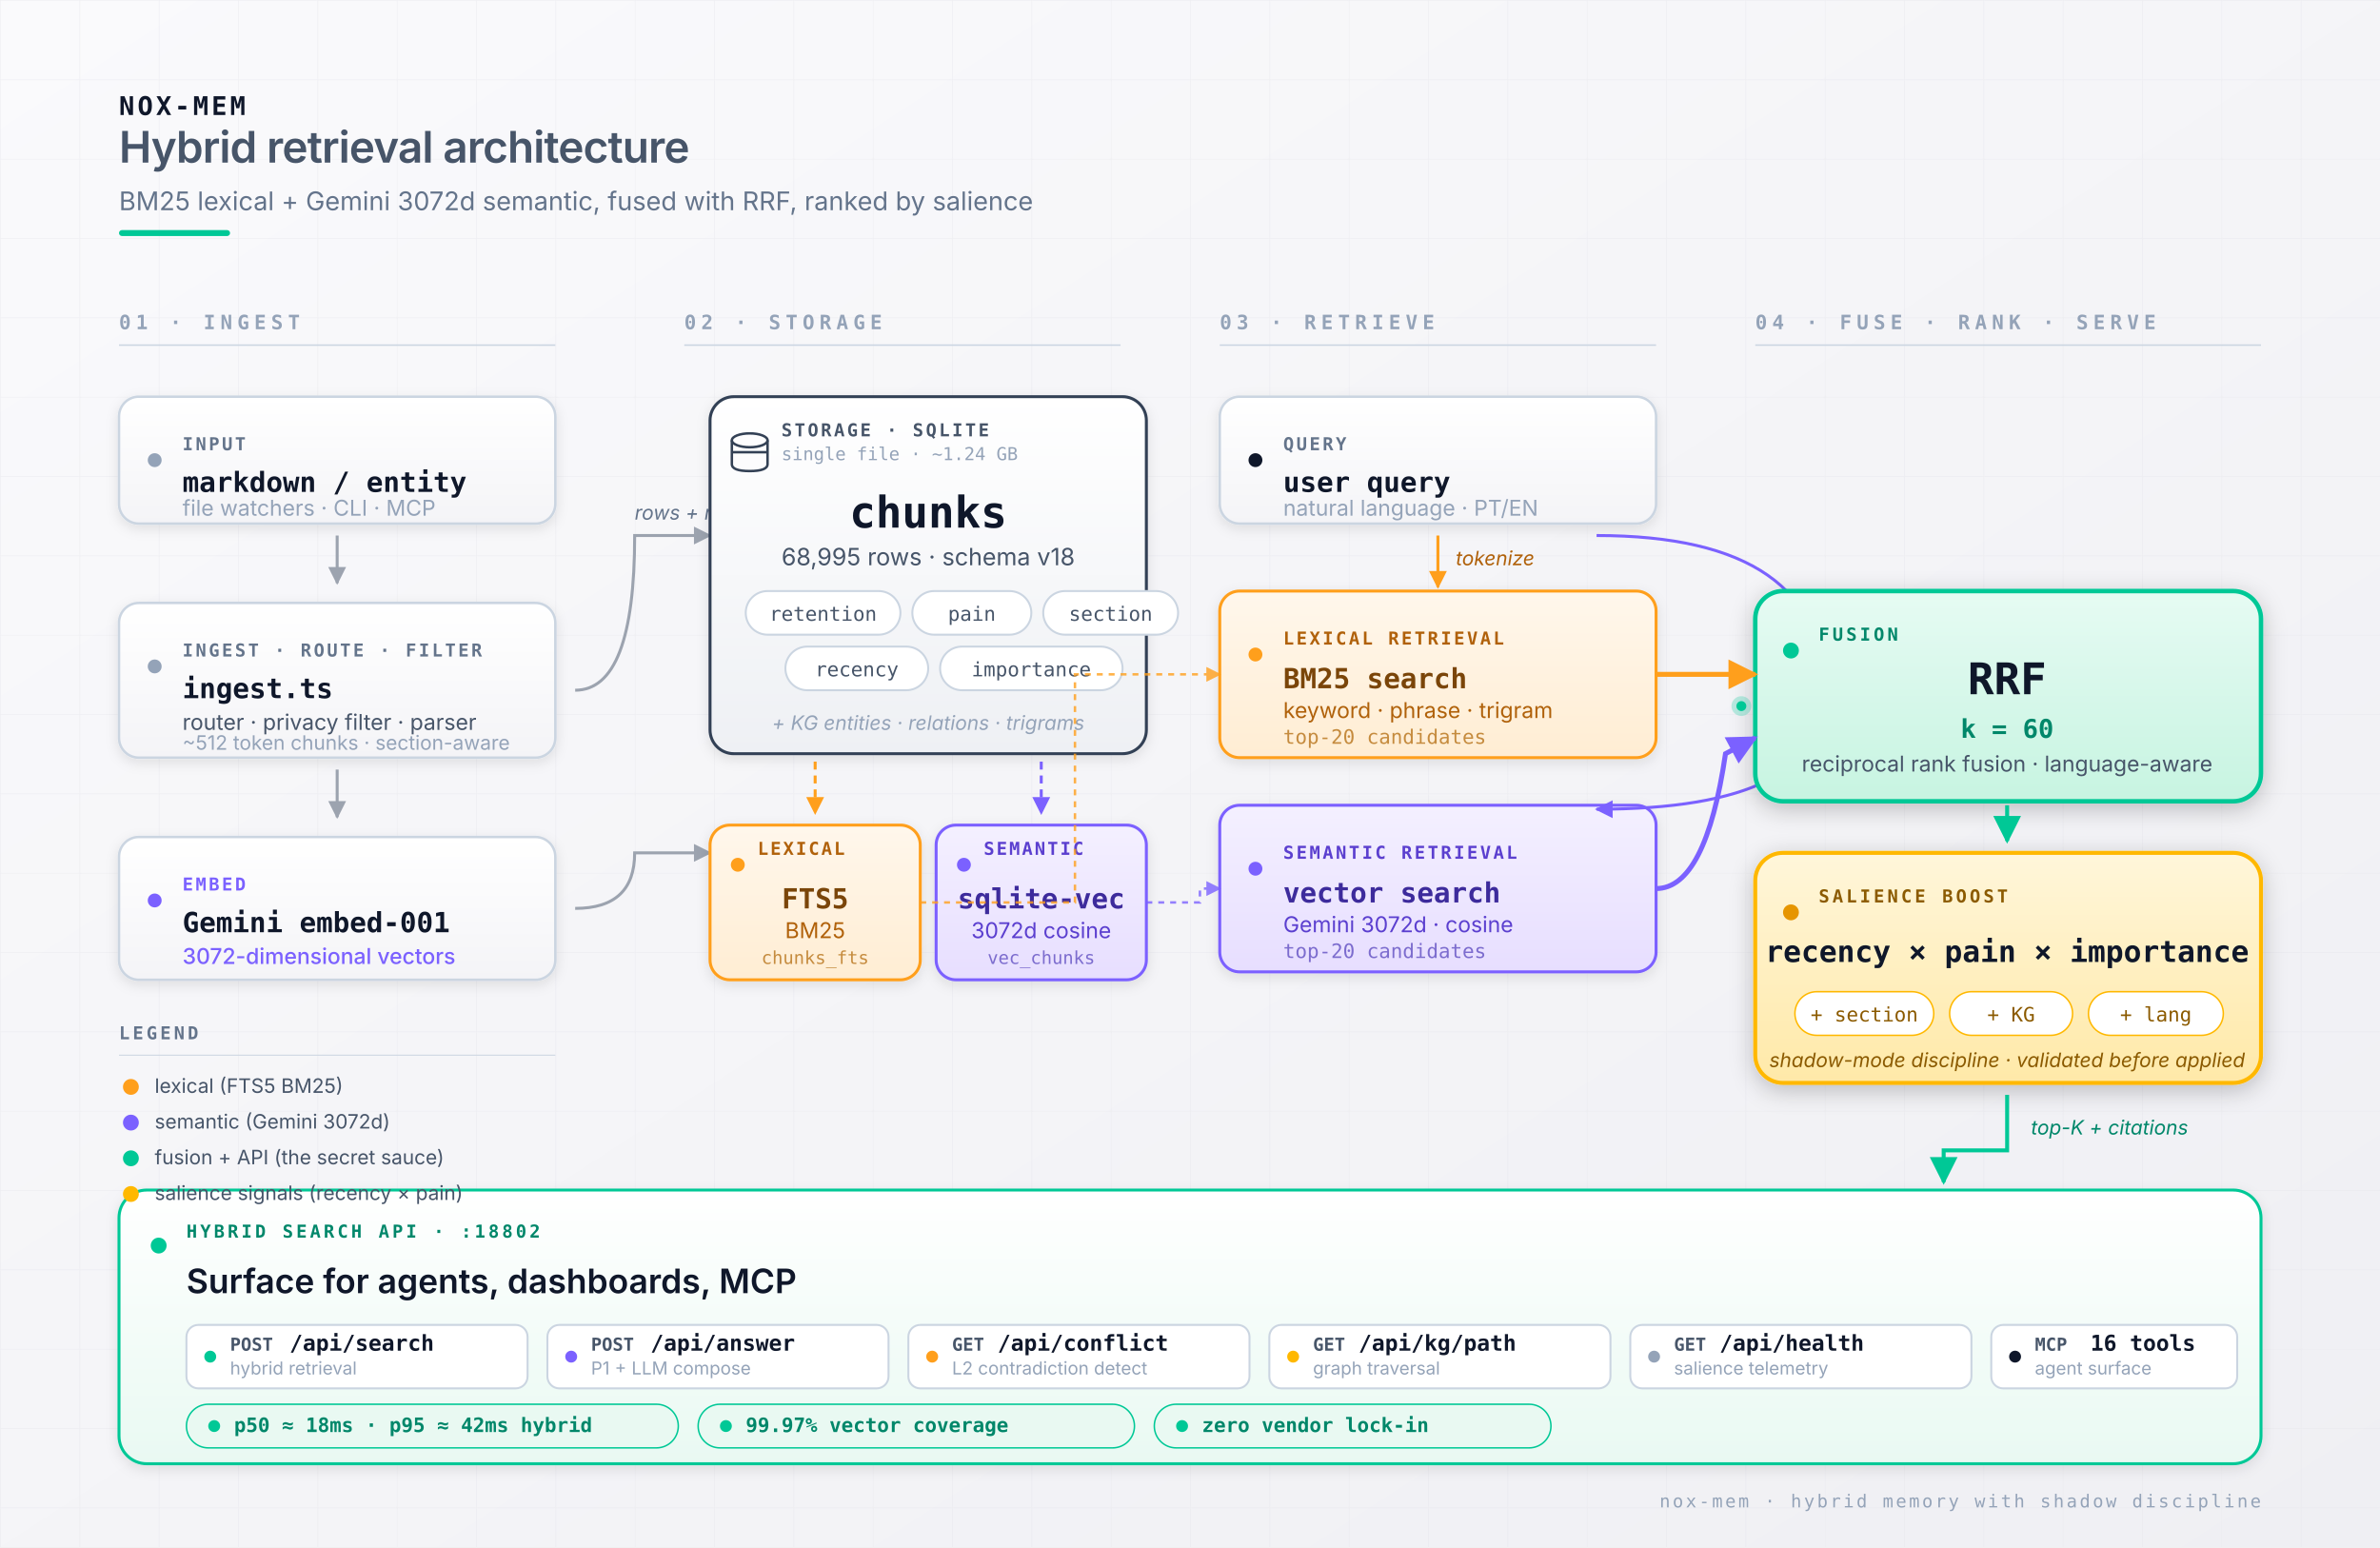
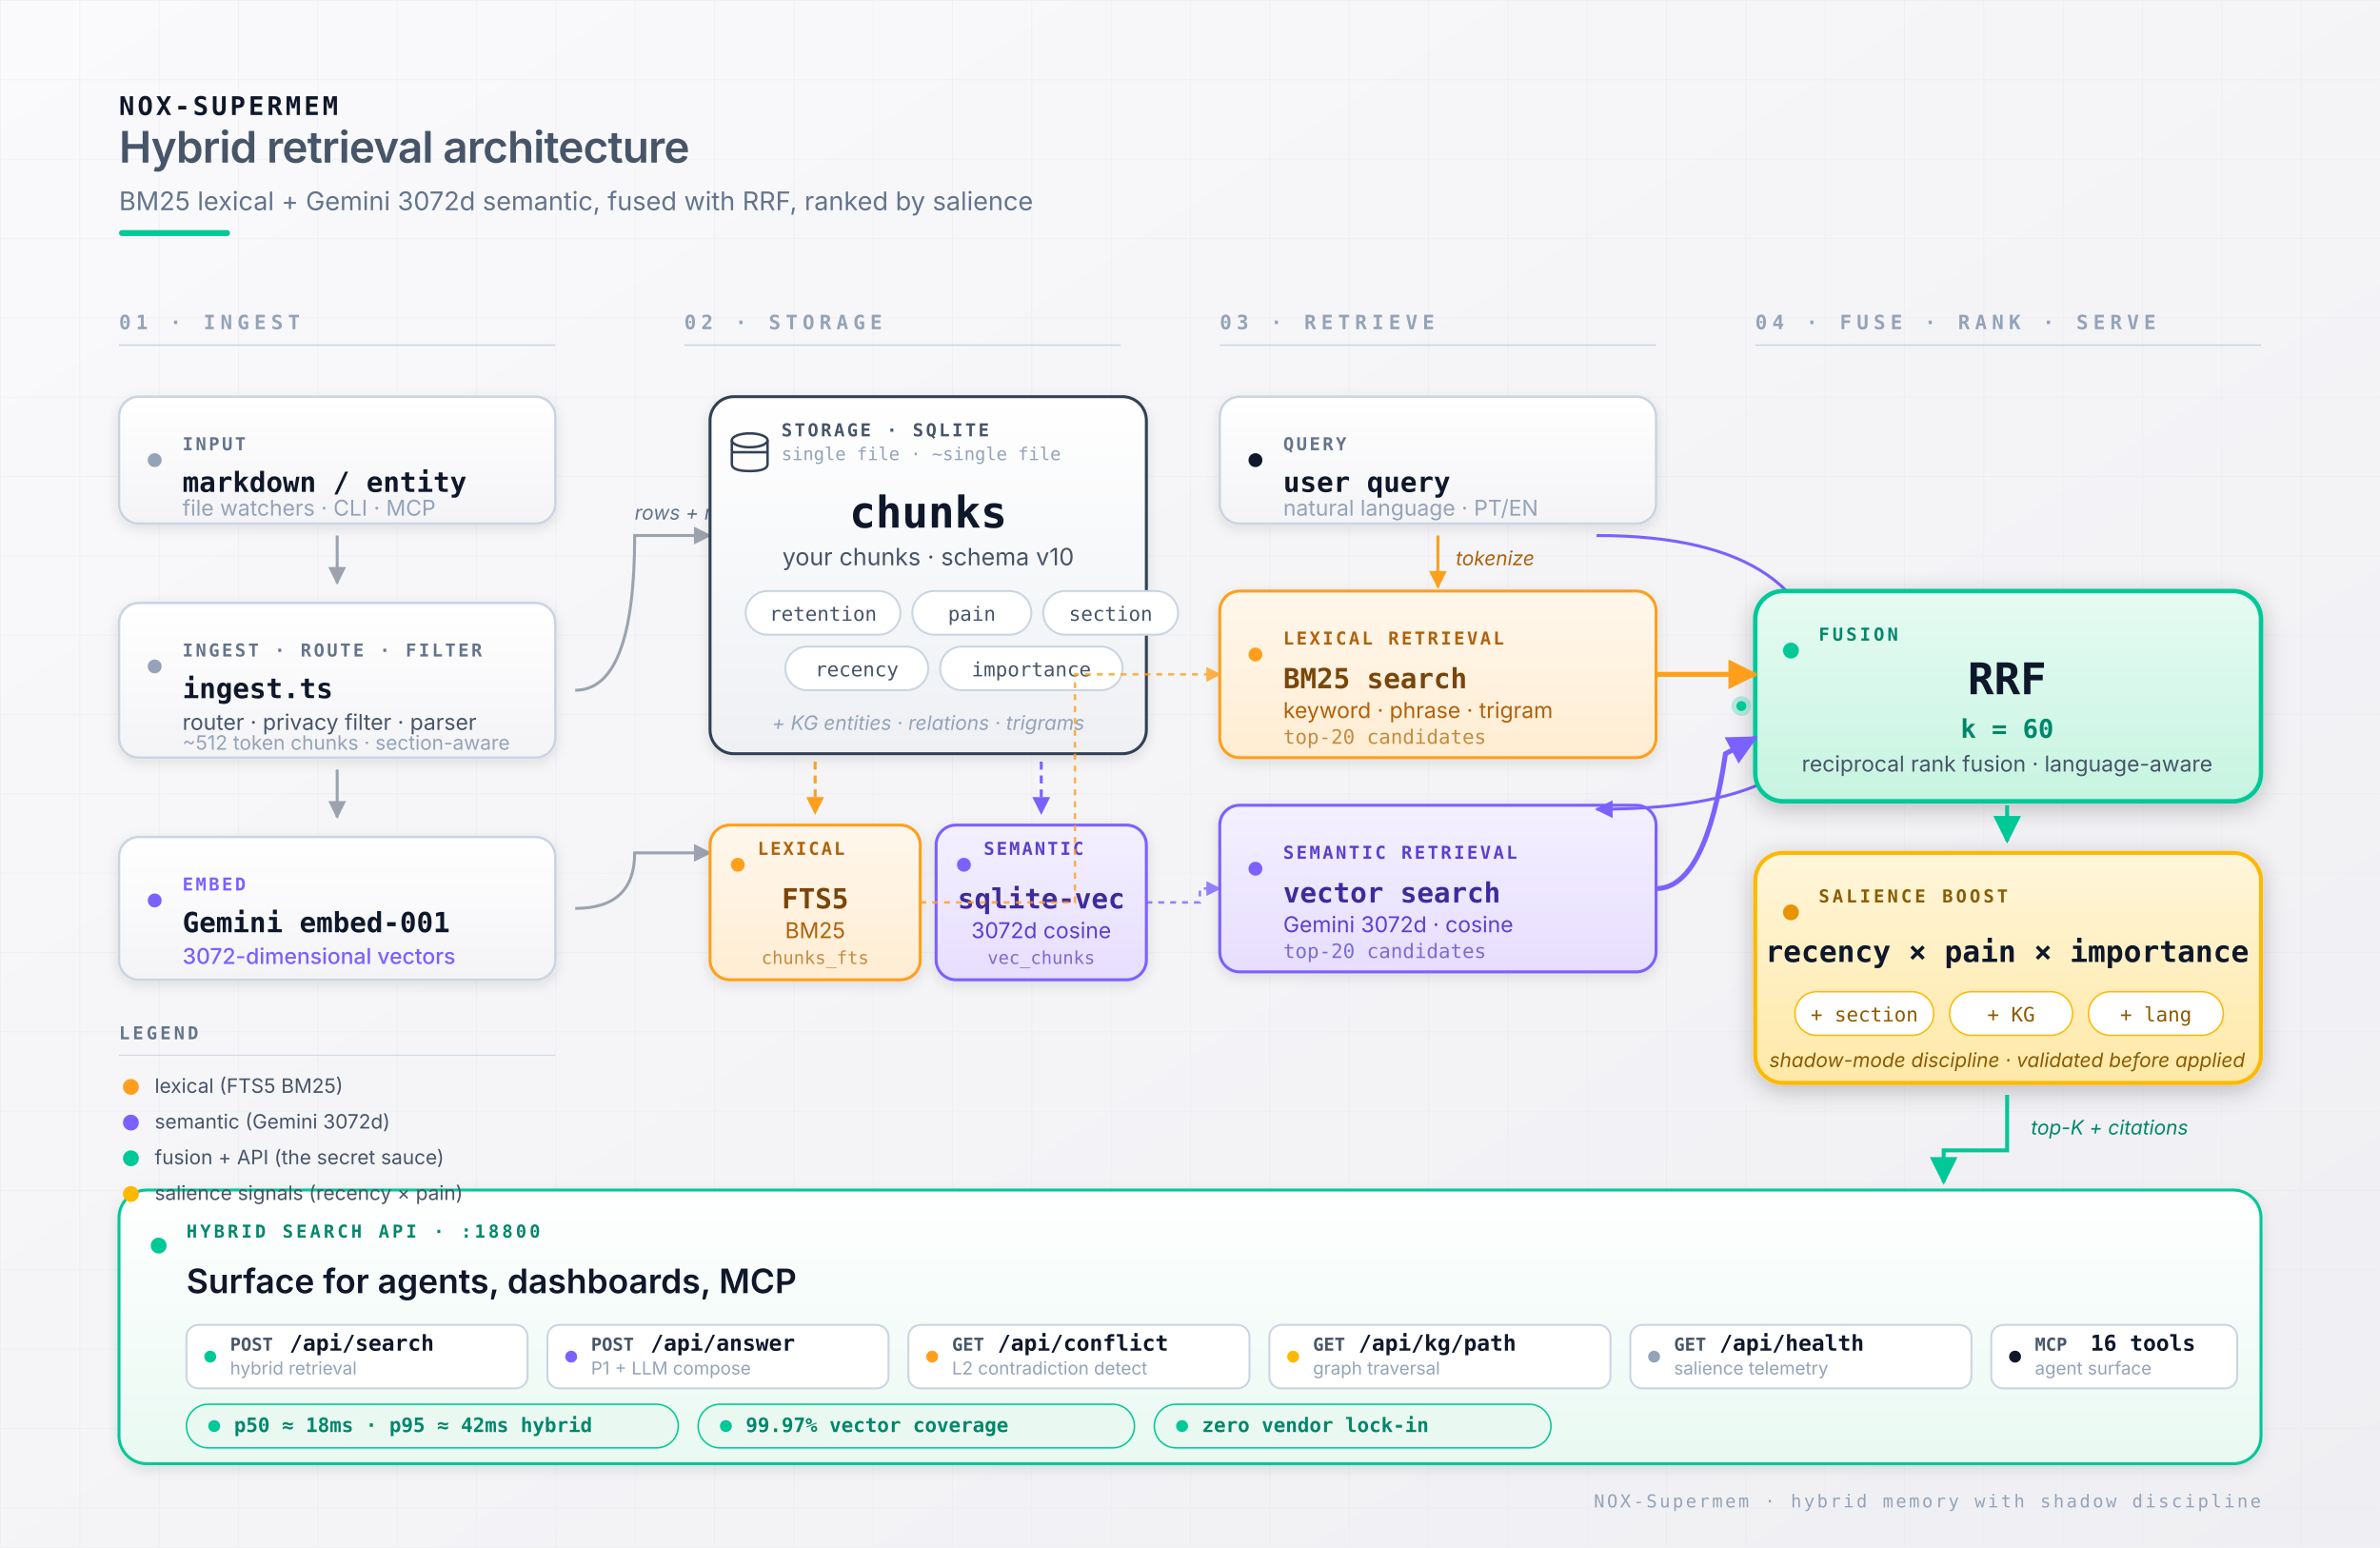
- <svg xmlns="http://www.w3.org/2000/svg" width="1200" height="780" viewBox="0 0 1200 780" role="img" aria-label="nox-mem hybrid retrieval architecture: markdown and entity files ingest into a chunks table with FTS5 BM25 lexical search and Gemini 3072 dimensional vector search, fused via RRF k equals 60, salience boosted by recency pain and importance, served through the hybrid search HTTP API. Light theme.">
+ <svg xmlns="http://www.w3.org/2000/svg" width="1200" height="780" viewBox="0 0 1200 780" role="img" aria-label="NOX-Supermem hybrid retrieval architecture: markdown and entity files ingest into a chunks table with FTS5 BM25 lexical search and Gemini 3072 dimensional vector search, fused via RRF k equals 60, salience boosted by recency pain and importance, served through the hybrid search HTTP API. Light theme.">
  <defs>
    <linearGradient id="bg-l" x1="0%" y1="0%" x2="100%" y2="100%">
      <stop offset="0%" stop-color="#FAFAFC" />
      <stop offset="100%" stop-color="#EFEFF3" />
    </linearGradient>
    <pattern id="grid-l" width="40" height="40" patternUnits="userSpaceOnUse">
      <path d="M 40 0 L 0 0 0 40" fill="none" stroke="#E5E5EA" stroke-width="0.5" />
    </pattern>
    <linearGradient id="node-neutral-l" x1="0%" y1="0%" x2="0%" y2="100%">
      <stop offset="0%" stop-color="#FFFFFF" />
      <stop offset="100%" stop-color="#F4F4F7" />
    </linearGradient>
    <linearGradient id="node-storage-l" x1="0%" y1="0%" x2="0%" y2="100%">
      <stop offset="0%" stop-color="#FFFFFF" />
      <stop offset="100%" stop-color="#EEF0F4" />
    </linearGradient>
    <linearGradient id="node-fts-l" x1="0%" y1="0%" x2="0%" y2="100%">
      <stop offset="0%" stop-color="#FFF7EC" />
      <stop offset="100%" stop-color="#FFEDD3" />
    </linearGradient>
    <linearGradient id="node-vec-l" x1="0%" y1="0%" x2="0%" y2="100%">
      <stop offset="0%" stop-color="#F4F0FF" />
      <stop offset="100%" stop-color="#E7DEFF" />
    </linearGradient>
    <linearGradient id="node-rrf-l" x1="0%" y1="0%" x2="0%" y2="100%">
      <stop offset="0%" stop-color="#E6FBF3" />
      <stop offset="100%" stop-color="#C7F4E1" />
    </linearGradient>
    <linearGradient id="node-salience-l" x1="0%" y1="0%" x2="0%" y2="100%">
      <stop offset="0%" stop-color="#FFF6DA" />
      <stop offset="100%" stop-color="#FFE9A8" />
    </linearGradient>
    <linearGradient id="node-api-l" x1="0%" y1="0%" x2="0%" y2="100%">
      <stop offset="0%" stop-color="#FFFFFF" />
      <stop offset="100%" stop-color="#E9F9F2" />
    </linearGradient>
    <filter id="shadow-l" x="-20%" y="-20%" width="140%" height="140%">
      <feGaussianBlur in="SourceAlpha" stdDeviation="3" />
      <feOffset dx="0" dy="2" result="offsetblur" />
      <feComponentTransfer>
        <feFuncA type="linear" slope="0.10" />
      </feComponentTransfer>
      <feMerge>
        <feMergeNode />
        <feMergeNode in="SourceGraphic" />
      </feMerge>
    </filter>
    <filter id="glow-l" x="-30%" y="-30%" width="160%" height="160%">
      <feGaussianBlur in="SourceAlpha" stdDeviation="6" />
      <feOffset dx="0" dy="3" result="offsetblur" />
      <feComponentTransfer>
        <feFuncA type="linear" slope="0.22" />
      </feComponentTransfer>
      <feMerge>
        <feMergeNode />
        <feMergeNode in="SourceGraphic" />
      </feMerge>
    </filter>
    <marker id="arrow-neutral-l" viewBox="0 0 10 10" refX="9" refY="5" markerWidth="6" markerHeight="6" orient="auto-start-reverse">
      <path d="M 0 0 L 10 5 L 0 10 z" fill="#9CA3AF" />
    </marker>
    <marker id="arrow-fts-l" viewBox="0 0 10 10" refX="9" refY="5" markerWidth="6" markerHeight="6" orient="auto-start-reverse">
      <path d="M 0 0 L 10 5 L 0 10 z" fill="#FF9F1C" />
    </marker>
    <marker id="arrow-vec-l" viewBox="0 0 10 10" refX="9" refY="5" markerWidth="6" markerHeight="6" orient="auto-start-reverse">
      <path d="M 0 0 L 10 5 L 0 10 z" fill="#7B61FF" />
    </marker>
    <marker id="arrow-accent-l" viewBox="0 0 10 10" refX="9" refY="5" markerWidth="7" markerHeight="7" orient="auto-start-reverse">
      <path d="M 0 0 L 10 5 L 0 10 z" fill="#00C896" />
    </marker>
    <marker id="arrow-salience-l" viewBox="0 0 10 10" refX="9" refY="5" markerWidth="6" markerHeight="6" orient="auto-start-reverse">
      <path d="M 0 0 L 10 5 L 0 10 z" fill="#E69500" />
    </marker>
  </defs>
  <rect width="1200" height="780" fill="url(#bg-l)" />
  <rect width="1200" height="780" fill="url(#grid-l)" opacity="0.6" />
-   <text x="60" y="58" fill="#0F172A" font-family="'JetBrains Mono', 'Menlo', 'Consolas', monospace" font-size="13" font-weight="700" letter-spacing="1.5">NOX-MEM</text>
+   <text x="60" y="58" fill="#0F172A" font-family="'JetBrains Mono', 'Menlo', 'Consolas', monospace" font-size="13" font-weight="700" letter-spacing="1.5">NOX-SUPERMEM</text>
  <text x="60" y="82" fill="#475569" font-family="'Inter', -apple-system, system-ui, sans-serif" font-size="22" font-weight="600" letter-spacing="-0.4">Hybrid retrieval architecture</text>
  <text x="60" y="106" fill="#64748B" font-family="'Inter', -apple-system, system-ui, sans-serif" font-size="13" font-weight="400">BM25 lexical + Gemini 3072d semantic, fused with RRF, ranked by salience</text>
  <rect x="60" y="116" width="56" height="3" rx="1.5" fill="#00C896" />
  <text x="60" y="166" fill="#94A3B8" font-family="'JetBrains Mono', 'Menlo', monospace" font-size="10" letter-spacing="2.5" font-weight="600">01 · INGEST</text>
  <line x1="60" y1="174" x2="280" y2="174" stroke="#CBD5E1" stroke-width="0.75" />
  <text x="345" y="166" fill="#94A3B8" font-family="'JetBrains Mono', 'Menlo', monospace" font-size="10" letter-spacing="2.5" font-weight="600">02 · STORAGE</text>
  <line x1="345" y1="174" x2="565" y2="174" stroke="#CBD5E1" stroke-width="0.75" />
  <text x="615" y="166" fill="#94A3B8" font-family="'JetBrains Mono', 'Menlo', monospace" font-size="10" letter-spacing="2.5" font-weight="600">03 · RETRIEVE</text>
  <line x1="615" y1="174" x2="835" y2="174" stroke="#CBD5E1" stroke-width="0.75" />
  <text x="885" y="166" fill="#94A3B8" font-family="'JetBrains Mono', 'Menlo', monospace" font-size="10" letter-spacing="2.5" font-weight="600">04 · FUSE · RANK · SERVE</text>
  <line x1="885" y1="174" x2="1140" y2="174" stroke="#CBD5E1" stroke-width="0.75" />
  <g filter="url(#shadow-l)">
    <rect x="60" y="200" width="220" height="64" rx="10" fill="url(#node-neutral-l)" stroke="#CBD5E1" stroke-width="1.25" />
  </g>
  <circle cx="78" cy="232" r="3.5" fill="#94A3B8" />
  <text x="92" y="227" fill="#64748B" font-family="'JetBrains Mono', 'Menlo', monospace" font-size="9" letter-spacing="1.2" font-weight="600">INPUT</text>
  <text x="92" y="248" fill="#0F172A" font-family="'JetBrains Mono', 'Menlo', monospace" font-size="14" font-weight="600">markdown / entity</text>
  <text x="92" y="260" fill="#94A3B8" font-family="'Inter', system-ui, sans-serif" font-size="11">file watchers · CLI · MCP</text>
  <line x1="170" y1="270" x2="170" y2="294" stroke="#9CA3AF" stroke-width="1.5" marker-end="url(#arrow-neutral-l)" />
  <g filter="url(#shadow-l)">
    <rect x="60" y="304" width="220" height="78" rx="10" fill="url(#node-neutral-l)" stroke="#CBD5E1" stroke-width="1.25" />
  </g>
  <circle cx="78" cy="336" r="3.5" fill="#94A3B8" />
  <text x="92" y="331" fill="#64748B" font-family="'JetBrains Mono', 'Menlo', monospace" font-size="9" letter-spacing="1.2" font-weight="600">INGEST · ROUTE · FILTER</text>
  <text x="92" y="352" fill="#0F172A" font-family="'JetBrains Mono', 'Menlo', monospace" font-size="14" font-weight="600">ingest.ts</text>
  <text x="92" y="368" fill="#475569" font-family="'Inter', system-ui, sans-serif" font-size="11">router · privacy filter · parser</text>
  <text x="92" y="378" fill="#94A3B8" font-family="'Inter', system-ui, sans-serif" font-size="10">~512 token chunks · section-aware</text>
  <line x1="170" y1="388" x2="170" y2="412" stroke="#9CA3AF" stroke-width="1.5" marker-end="url(#arrow-neutral-l)" />
  <g filter="url(#shadow-l)">
    <rect x="60" y="422" width="220" height="72" rx="10" fill="url(#node-neutral-l)" stroke="#CBD5E1" stroke-width="1.25" />
  </g>
  <circle cx="78" cy="454" r="3.5" fill="#7B61FF" />
  <text x="92" y="449" fill="#7B61FF" font-family="'JetBrains Mono', 'Menlo', monospace" font-size="9" letter-spacing="1.2" font-weight="600">EMBED</text>
  <text x="92" y="470" fill="#0F172A" font-family="'JetBrains Mono', 'Menlo', monospace" font-size="14" font-weight="600">Gemini embed-001</text>
  <text x="92" y="486" fill="#7B61FF" font-family="'Inter', system-ui, sans-serif" font-size="11" font-weight="500">3072-dimensional vectors</text>
  <path d="M 290 348 Q 320 348 320 270 L 358 270" fill="none" stroke="#9CA3AF" stroke-width="1.5" marker-end="url(#arrow-neutral-l)" />
  <text x="320" y="262" fill="#64748B" font-family="'Inter', system-ui, sans-serif" font-size="10" font-style="italic">rows + metadata</text>
  <path d="M 290 458 Q 320 458 320 430 L 358 430" fill="none" stroke="#9CA3AF" stroke-width="1.5" marker-end="url(#arrow-neutral-l)" />
  <g filter="url(#shadow-l)">
    <rect x="358" y="200" width="220" height="180" rx="12" fill="url(#node-storage-l)" stroke="#334155" stroke-width="1.5" />
  </g>
  <ellipse cx="378" cy="222" rx="9" ry="3.5" fill="none" stroke="#334155" stroke-width="1.25" />
  <path d="M 369 222 L 369 234 Q 369 237.5 378 237.5 Q 387 237.5 387 234 L 387 222" fill="none" stroke="#334155" stroke-width="1.25" />
  <line x1="369" y1="228" x2="387" y2="228" stroke="#334155" stroke-width="1.25" />
  <text x="394" y="220" fill="#475569" font-family="'JetBrains Mono', 'Menlo', monospace" font-size="9" letter-spacing="1.2" font-weight="700">STORAGE · SQLITE</text>
-   <text x="394" y="232" fill="#94A3B8" font-family="'JetBrains Mono', 'Menlo', monospace" font-size="9">single file · ~1.24 GB</text>
+   <text x="394" y="232" fill="#94A3B8" font-family="'JetBrains Mono', 'Menlo', monospace" font-size="9">single file · ~single file</text>
  <text x="468" y="266" fill="#0F172A" font-family="'JetBrains Mono', 'Menlo', monospace" font-size="22" font-weight="700" text-anchor="middle">chunks</text>
-   <text x="468" y="285" fill="#475569" font-family="'Inter', system-ui, sans-serif" font-size="12" text-anchor="middle">68,995 rows · schema v18</text>
+   <text x="468" y="285" fill="#475569" font-family="'Inter', system-ui, sans-serif" font-size="12" text-anchor="middle">your chunks · schema v10</text>
  <g>
    <rect x="376" y="298" width="78" height="22" rx="11" fill="#FFFFFF" stroke="#CBD5E1" stroke-width="1" />
    <text x="415" y="313" fill="#475569" font-family="'JetBrains Mono', 'Menlo', monospace" font-size="10" text-anchor="middle">retention</text>
    <rect x="460" y="298" width="60" height="22" rx="11" fill="#FFFFFF" stroke="#CBD5E1" stroke-width="1" />
    <text x="490" y="313" fill="#475569" font-family="'JetBrains Mono', 'Menlo', monospace" font-size="10" text-anchor="middle">pain</text>
    <rect x="526" y="298" width="68" height="22" rx="11" fill="#FFFFFF" stroke="#CBD5E1" stroke-width="1" />
    <text x="560" y="313" fill="#475569" font-family="'JetBrains Mono', 'Menlo', monospace" font-size="10" text-anchor="middle">section</text>
  </g>
  <g>
    <rect x="396" y="326" width="72" height="22" rx="11" fill="#FFFFFF" stroke="#CBD5E1" stroke-width="1" />
    <text x="432" y="341" fill="#475569" font-family="'JetBrains Mono', 'Menlo', monospace" font-size="10" text-anchor="middle">recency</text>
    <rect x="474" y="326" width="92" height="22" rx="11" fill="#FFFFFF" stroke="#CBD5E1" stroke-width="1" />
    <text x="520" y="341" fill="#475569" font-family="'JetBrains Mono', 'Menlo', monospace" font-size="10" text-anchor="middle">importance</text>
  </g>
  <text x="468" y="368" fill="#94A3B8" font-family="'Inter', system-ui, sans-serif" font-size="10" text-anchor="middle" font-style="italic">+ KG entities · relations · trigrams</text>
  <g filter="url(#shadow-l)">
    <rect x="358" y="416" width="106" height="78" rx="10" fill="url(#node-fts-l)" stroke="#FF9F1C" stroke-width="1.5" />
  </g>
  <circle cx="372" cy="436" r="3.5" fill="#FF9F1C" />
  <text x="382" y="431" fill="#B0610A" font-family="'JetBrains Mono', 'Menlo', monospace" font-size="9" letter-spacing="1" font-weight="700">LEXICAL</text>
  <text x="411" y="458" fill="#7A4509" font-family="'JetBrains Mono', 'Menlo', monospace" font-size="14" font-weight="700" text-anchor="middle">FTS5</text>
  <text x="411" y="473" fill="#B0610A" font-family="'Inter', system-ui, sans-serif" font-size="11" text-anchor="middle">BM25</text>
  <text x="411" y="486" fill="#C58B3E" font-family="'JetBrains Mono', 'Menlo', monospace" font-size="9" text-anchor="middle">chunks_fts</text>
  <g filter="url(#shadow-l)">
    <rect x="472" y="416" width="106" height="78" rx="10" fill="url(#node-vec-l)" stroke="#7B61FF" stroke-width="1.5" />
  </g>
  <circle cx="486" cy="436" r="3.5" fill="#7B61FF" />
  <text x="496" y="431" fill="#5B3FCF" font-family="'JetBrains Mono', 'Menlo', monospace" font-size="9" letter-spacing="1" font-weight="700">SEMANTIC</text>
  <text x="525" y="458" fill="#3D2B9C" font-family="'JetBrains Mono', 'Menlo', monospace" font-size="14" font-weight="700" text-anchor="middle">sqlite-vec</text>
  <text x="525" y="473" fill="#5B3FCF" font-family="'Inter', system-ui, sans-serif" font-size="11" text-anchor="middle">3072d cosine</text>
  <text x="525" y="486" fill="#7C6CCE" font-family="'JetBrains Mono', 'Menlo', monospace" font-size="9" text-anchor="middle">vec_chunks</text>
  <line x1="411" y1="384" x2="411" y2="410" stroke="#FF9F1C" stroke-width="1.5" stroke-dasharray="4 3" marker-end="url(#arrow-fts-l)" />
  <line x1="525" y1="384" x2="525" y2="410" stroke="#7B61FF" stroke-width="1.5" stroke-dasharray="4 3" marker-end="url(#arrow-vec-l)" />
  <g filter="url(#shadow-l)">
    <rect x="615" y="200" width="220" height="64" rx="10" fill="url(#node-neutral-l)" stroke="#CBD5E1" stroke-width="1.25" />
  </g>
  <circle cx="633" cy="232" r="3.5" fill="#0F172A" />
  <text x="647" y="227" fill="#64748B" font-family="'JetBrains Mono', 'Menlo', monospace" font-size="9" letter-spacing="1.2" font-weight="600">QUERY</text>
  <text x="647" y="248" fill="#0F172A" font-family="'JetBrains Mono', 'Menlo', monospace" font-size="14" font-weight="600">user query</text>
  <text x="647" y="260" fill="#94A3B8" font-family="'Inter', system-ui, sans-serif" font-size="11">natural language · PT/EN</text>
  <g filter="url(#shadow-l)">
    <rect x="615" y="298" width="220" height="84" rx="10" fill="url(#node-fts-l)" stroke="#FF9F1C" stroke-width="1.5" />
  </g>
  <circle cx="633" cy="330" r="3.5" fill="#FF9F1C" />
  <text x="647" y="325" fill="#B0610A" font-family="'JetBrains Mono', 'Menlo', monospace" font-size="9" letter-spacing="1.2" font-weight="700">LEXICAL RETRIEVAL</text>
  <text x="647" y="347" fill="#7A4509" font-family="'JetBrains Mono', 'Menlo', monospace" font-size="14" font-weight="700">BM25 search</text>
  <text x="647" y="362" fill="#B0610A" font-family="'Inter', system-ui, sans-serif" font-size="11">keyword · phrase · trigram</text>
  <text x="647" y="375" fill="#C58B3E" font-family="'JetBrains Mono', 'Menlo', monospace" font-size="10">top-20 candidates</text>
  <g filter="url(#shadow-l)">
    <rect x="615" y="406" width="220" height="84" rx="10" fill="url(#node-vec-l)" stroke="#7B61FF" stroke-width="1.5" />
  </g>
  <circle cx="633" cy="438" r="3.5" fill="#7B61FF" />
  <text x="647" y="433" fill="#5B3FCF" font-family="'JetBrains Mono', 'Menlo', monospace" font-size="9" letter-spacing="1.2" font-weight="700">SEMANTIC RETRIEVAL</text>
  <text x="647" y="455" fill="#3D2B9C" font-family="'JetBrains Mono', 'Menlo', monospace" font-size="14" font-weight="700">vector search</text>
  <text x="647" y="470" fill="#5B3FCF" font-family="'Inter', system-ui, sans-serif" font-size="11">Gemini 3072d · cosine</text>
  <text x="647" y="483" fill="#7C6CCE" font-family="'JetBrains Mono', 'Menlo', monospace" font-size="10">top-20 candidates</text>
  <path d="M 725 270 L 725 296" fill="none" stroke="#FF9F1C" stroke-width="1.5" marker-end="url(#arrow-fts-l)" />
  <text x="734" y="285" fill="#B0610A" font-family="'Inter', system-ui, sans-serif" font-size="10" font-style="italic">tokenize</text>
  <path d="M 805 270 Q 920 270 920 350 Q 920 408 805 408" fill="none" stroke="#7B61FF" stroke-width="1.5" marker-end="url(#arrow-vec-l)" />
  <text x="932" y="320" fill="#5B3FCF" font-family="'Inter', system-ui, sans-serif" font-size="10" font-style="italic">embed</text>
  <text x="932" y="333" fill="#7C6CCE" font-family="'Inter', system-ui, sans-serif" font-size="9">Gemini 3072d</text>
  <path d="M 464 455 L 542 455 L 542 340 L 615 340" fill="none" stroke="#FF9F1C" stroke-width="1.25" stroke-dasharray="3 3" opacity="0.8" marker-end="url(#arrow-fts-l)" />
  <path d="M 578 455 L 605 455 L 605 448 L 615 448" fill="none" stroke="#7B61FF" stroke-width="1.25" stroke-dasharray="3 3" opacity="0.8" marker-end="url(#arrow-vec-l)" />
  <g filter="url(#glow-l)">
    <rect x="885" y="298" width="255" height="106" rx="14" fill="url(#node-rrf-l)" stroke="#00C896" stroke-width="2.25" />
  </g>
  <circle cx="903" cy="328" r="4" fill="#00C896" />
  <text x="917" y="323" fill="#00876A" font-family="'JetBrains Mono', 'Menlo', monospace" font-size="9" letter-spacing="1.5" font-weight="700">FUSION</text>
  <text x="1012" y="350" fill="#0F172A" font-family="'JetBrains Mono', 'Menlo', monospace" font-size="22" font-weight="700" text-anchor="middle">RRF</text>
  <text x="1012" y="372" fill="#00876A" font-family="'JetBrains Mono', 'Menlo', monospace" font-size="13" text-anchor="middle" font-weight="600">k = 60</text>
  <text x="1012" y="389" fill="#475569" font-family="'Inter', system-ui, sans-serif" font-size="11" text-anchor="middle">reciprocal rank fusion · language-aware</text>
  <path d="M 835 340 Q 860 340 870 340 L 885 340" fill="none" stroke="#FF9F1C" stroke-width="2.5" marker-end="url(#arrow-fts-l)" />
  <path d="M 835 448 Q 860 448 870 380 L 885 372" fill="none" stroke="#7B61FF" stroke-width="2.5" marker-end="url(#arrow-vec-l)" />
  <circle cx="878" cy="356" r="5" fill="#00C896" opacity="0.25" />
  <circle cx="878" cy="356" r="2.5" fill="#00C896" />
  <g filter="url(#glow-l)">
    <rect x="885" y="430" width="255" height="116" rx="14" fill="url(#node-salience-l)" stroke="#FFB800" stroke-width="2" />
  </g>
  <circle cx="903" cy="460" r="4" fill="#E69500" />
  <text x="917" y="455" fill="#8B5A00" font-family="'JetBrains Mono', 'Menlo', monospace" font-size="9" letter-spacing="1.5" font-weight="700">SALIENCE BOOST</text>
  <text x="1012" y="485" fill="#0F172A" font-family="'JetBrains Mono', 'Menlo', monospace" font-size="15" font-weight="700" text-anchor="middle">recency × pain × importance</text>
  <g>
    <rect x="905" y="500" width="70" height="22" rx="11" fill="#FFFFFF" stroke="#FFB800" stroke-width="0.75" />
    <text x="940" y="515" fill="#8B5A00" font-family="'JetBrains Mono', 'Menlo', monospace" font-size="10" text-anchor="middle">+ section</text>
    <rect x="983" y="500" width="62" height="22" rx="11" fill="#FFFFFF" stroke="#FFB800" stroke-width="0.75" />
    <text x="1014" y="515" fill="#8B5A00" font-family="'JetBrains Mono', 'Menlo', monospace" font-size="10" text-anchor="middle">+ KG</text>
    <rect x="1053" y="500" width="68" height="22" rx="11" fill="#FFFFFF" stroke="#FFB800" stroke-width="0.75" />
    <text x="1087" y="515" fill="#8B5A00" font-family="'JetBrains Mono', 'Menlo', monospace" font-size="10" text-anchor="middle">+ lang</text>
  </g>
  <text x="1012" y="538" fill="#8B5A00" font-family="'Inter', system-ui, sans-serif" font-size="10" text-anchor="middle" font-style="italic">shadow-mode discipline · validated before applied</text>
  <line x1="1012" y1="406" x2="1012" y2="424" stroke="#00C896" stroke-width="2" marker-end="url(#arrow-accent-l)" />
  <g filter="url(#shadow-l)">
    <rect x="60" y="600" width="1080" height="138" rx="14" fill="url(#node-api-l)" stroke="#00C896" stroke-width="1.5" />
  </g>
  <circle cx="80" cy="628" r="4" fill="#00C896" />
-   <text x="94" y="624" fill="#00876A" font-family="'JetBrains Mono', 'Menlo', monospace" font-size="9" letter-spacing="1.5" font-weight="700">HYBRID SEARCH API · :18802</text>
+   <text x="94" y="624" fill="#00876A" font-family="'JetBrains Mono', 'Menlo', monospace" font-size="9" letter-spacing="1.5" font-weight="700">HYBRID SEARCH API · :18800</text>
  <text x="94" y="652" fill="#0F172A" font-family="'Inter', system-ui, sans-serif" font-size="17" font-weight="600">Surface for agents, dashboards, MCP</text>
  <g>
    <rect x="94" y="668" width="172" height="32" rx="6" fill="#FFFFFF" stroke="#CBD5E1" stroke-width="1" />
    <circle cx="106" cy="684" r="3" fill="#00C896" />
    <text x="116" y="681" fill="#475569" font-family="'JetBrains Mono', 'Menlo', monospace" font-size="9" font-weight="700">POST</text>
    <text x="146" y="681" fill="#0F172A" font-family="'JetBrains Mono', 'Menlo', monospace" font-size="11" font-weight="600">/api/search</text>
    <text x="116" y="693" fill="#94A3B8" font-family="'Inter', system-ui, sans-serif" font-size="9">hybrid retrieval</text>
    <rect x="276" y="668" width="172" height="32" rx="6" fill="#FFFFFF" stroke="#CBD5E1" stroke-width="1" />
    <circle cx="288" cy="684" r="3" fill="#7B61FF" />
    <text x="298" y="681" fill="#475569" font-family="'JetBrains Mono', 'Menlo', monospace" font-size="9" font-weight="700">POST</text>
    <text x="328" y="681" fill="#0F172A" font-family="'JetBrains Mono', 'Menlo', monospace" font-size="11" font-weight="600">/api/answer</text>
    <text x="298" y="693" fill="#94A3B8" font-family="'Inter', system-ui, sans-serif" font-size="9">P1 + LLM compose</text>
    <rect x="458" y="668" width="172" height="32" rx="6" fill="#FFFFFF" stroke="#CBD5E1" stroke-width="1" />
    <circle cx="470" cy="684" r="3" fill="#FF9F1C" />
    <text x="480" y="681" fill="#475569" font-family="'JetBrains Mono', 'Menlo', monospace" font-size="9" font-weight="700">GET</text>
    <text x="503" y="681" fill="#0F172A" font-family="'JetBrains Mono', 'Menlo', monospace" font-size="11" font-weight="600">/api/conflict</text>
    <text x="480" y="693" fill="#94A3B8" font-family="'Inter', system-ui, sans-serif" font-size="9">L2 contradiction detect</text>
    <rect x="640" y="668" width="172" height="32" rx="6" fill="#FFFFFF" stroke="#CBD5E1" stroke-width="1" />
    <circle cx="652" cy="684" r="3" fill="#FFB800" />
    <text x="662" y="681" fill="#475569" font-family="'JetBrains Mono', 'Menlo', monospace" font-size="9" font-weight="700">GET</text>
    <text x="685" y="681" fill="#0F172A" font-family="'JetBrains Mono', 'Menlo', monospace" font-size="11" font-weight="600">/api/kg/path</text>
    <text x="662" y="693" fill="#94A3B8" font-family="'Inter', system-ui, sans-serif" font-size="9">graph traversal</text>
    <rect x="822" y="668" width="172" height="32" rx="6" fill="#FFFFFF" stroke="#CBD5E1" stroke-width="1" />
    <circle cx="834" cy="684" r="3" fill="#94A3B8" />
    <text x="844" y="681" fill="#475569" font-family="'JetBrains Mono', 'Menlo', monospace" font-size="9" font-weight="700">GET</text>
    <text x="867" y="681" fill="#0F172A" font-family="'JetBrains Mono', 'Menlo', monospace" font-size="11" font-weight="600">/api/health</text>
    <text x="844" y="693" fill="#94A3B8" font-family="'Inter', system-ui, sans-serif" font-size="9">salience telemetry</text>
    <rect x="1004" y="668" width="124" height="32" rx="6" fill="#FFFFFF" stroke="#CBD5E1" stroke-width="1" />
    <circle cx="1016" cy="684" r="3" fill="#0F172A" />
    <text x="1026" y="681" fill="#475569" font-family="'JetBrains Mono', 'Menlo', monospace" font-size="9" font-weight="700">MCP</text>
    <text x="1054" y="681" fill="#0F172A" font-family="'JetBrains Mono', 'Menlo', monospace" font-size="11" font-weight="600">16 tools</text>
    <text x="1026" y="693" fill="#94A3B8" font-family="'Inter', system-ui, sans-serif" font-size="9">agent surface</text>
  </g>
  <rect x="94" y="708" width="248" height="22" rx="11" fill="#E9F9F2" stroke="#00C896" stroke-width="0.75" />
  <circle cx="108" cy="719" r="3" fill="#00C896" />
  <text x="118" y="722" fill="#00876A" font-family="'JetBrains Mono', 'Menlo', monospace" font-size="10" font-weight="600">p50 ≈ 18ms · p95 ≈ 42ms hybrid</text>
  <rect x="352" y="708" width="220" height="22" rx="11" fill="#E9F9F2" stroke="#00C896" stroke-width="0.75" />
  <circle cx="366" cy="719" r="3" fill="#00C896" />
  <text x="376" y="722" fill="#00876A" font-family="'JetBrains Mono', 'Menlo', monospace" font-size="10" font-weight="600">99.97% vector coverage</text>
  <rect x="582" y="708" width="200" height="22" rx="11" fill="#E9F9F2" stroke="#00C896" stroke-width="0.75" />
  <circle cx="596" cy="719" r="3" fill="#00C896" />
  <text x="606" y="722" fill="#00876A" font-family="'JetBrains Mono', 'Menlo', monospace" font-size="10" font-weight="600">zero vendor lock-in</text>
  <path d="M 1012 552 L 1012 580 L 980 580 L 980 596" fill="none" stroke="#00C896" stroke-width="2" marker-end="url(#arrow-accent-l)" />
  <text x="1024" y="572" fill="#00876A" font-family="'Inter', system-ui, sans-serif" font-size="10" font-style="italic">top-K + citations</text>
  <g transform="translate(60, 524)">
    <text x="0" y="0" fill="#64748B" font-family="'JetBrains Mono', 'Menlo', monospace" font-size="9" letter-spacing="1.5" font-weight="600">LEGEND</text>
    <line x1="0" y1="8" x2="220" y2="8" stroke="#CBD5E1" stroke-width="0.5" />
    <circle cx="6" cy="24" r="4" fill="#FF9F1C" />
    <text x="18" y="27" fill="#475569" font-family="'Inter', system-ui, sans-serif" font-size="10">lexical (FTS5 BM25)</text>
    <circle cx="6" cy="42" r="4" fill="#7B61FF" />
    <text x="18" y="45" fill="#475569" font-family="'Inter', system-ui, sans-serif" font-size="10">semantic (Gemini 3072d)</text>
    <circle cx="6" cy="60" r="4" fill="#00C896" />
    <text x="18" y="63" fill="#475569" font-family="'Inter', system-ui, sans-serif" font-size="10">fusion + API (the secret sauce)</text>
    <circle cx="6" cy="78" r="4" fill="#FFB800" />
    <text x="18" y="81" fill="#475569" font-family="'Inter', system-ui, sans-serif" font-size="10">salience signals (recency × pain)</text>
  </g>
-   <text x="1140" y="760" fill="#94A3B8" font-family="'JetBrains Mono', 'Menlo', monospace" font-size="9" text-anchor="end" letter-spacing="1.2">nox-mem · hybrid memory with shadow discipline</text>
+   <text x="1140" y="760" fill="#94A3B8" font-family="'JetBrains Mono', 'Menlo', monospace" font-size="9" text-anchor="end" letter-spacing="1.2">NOX-Supermem · hybrid memory with shadow discipline</text>
</svg>
